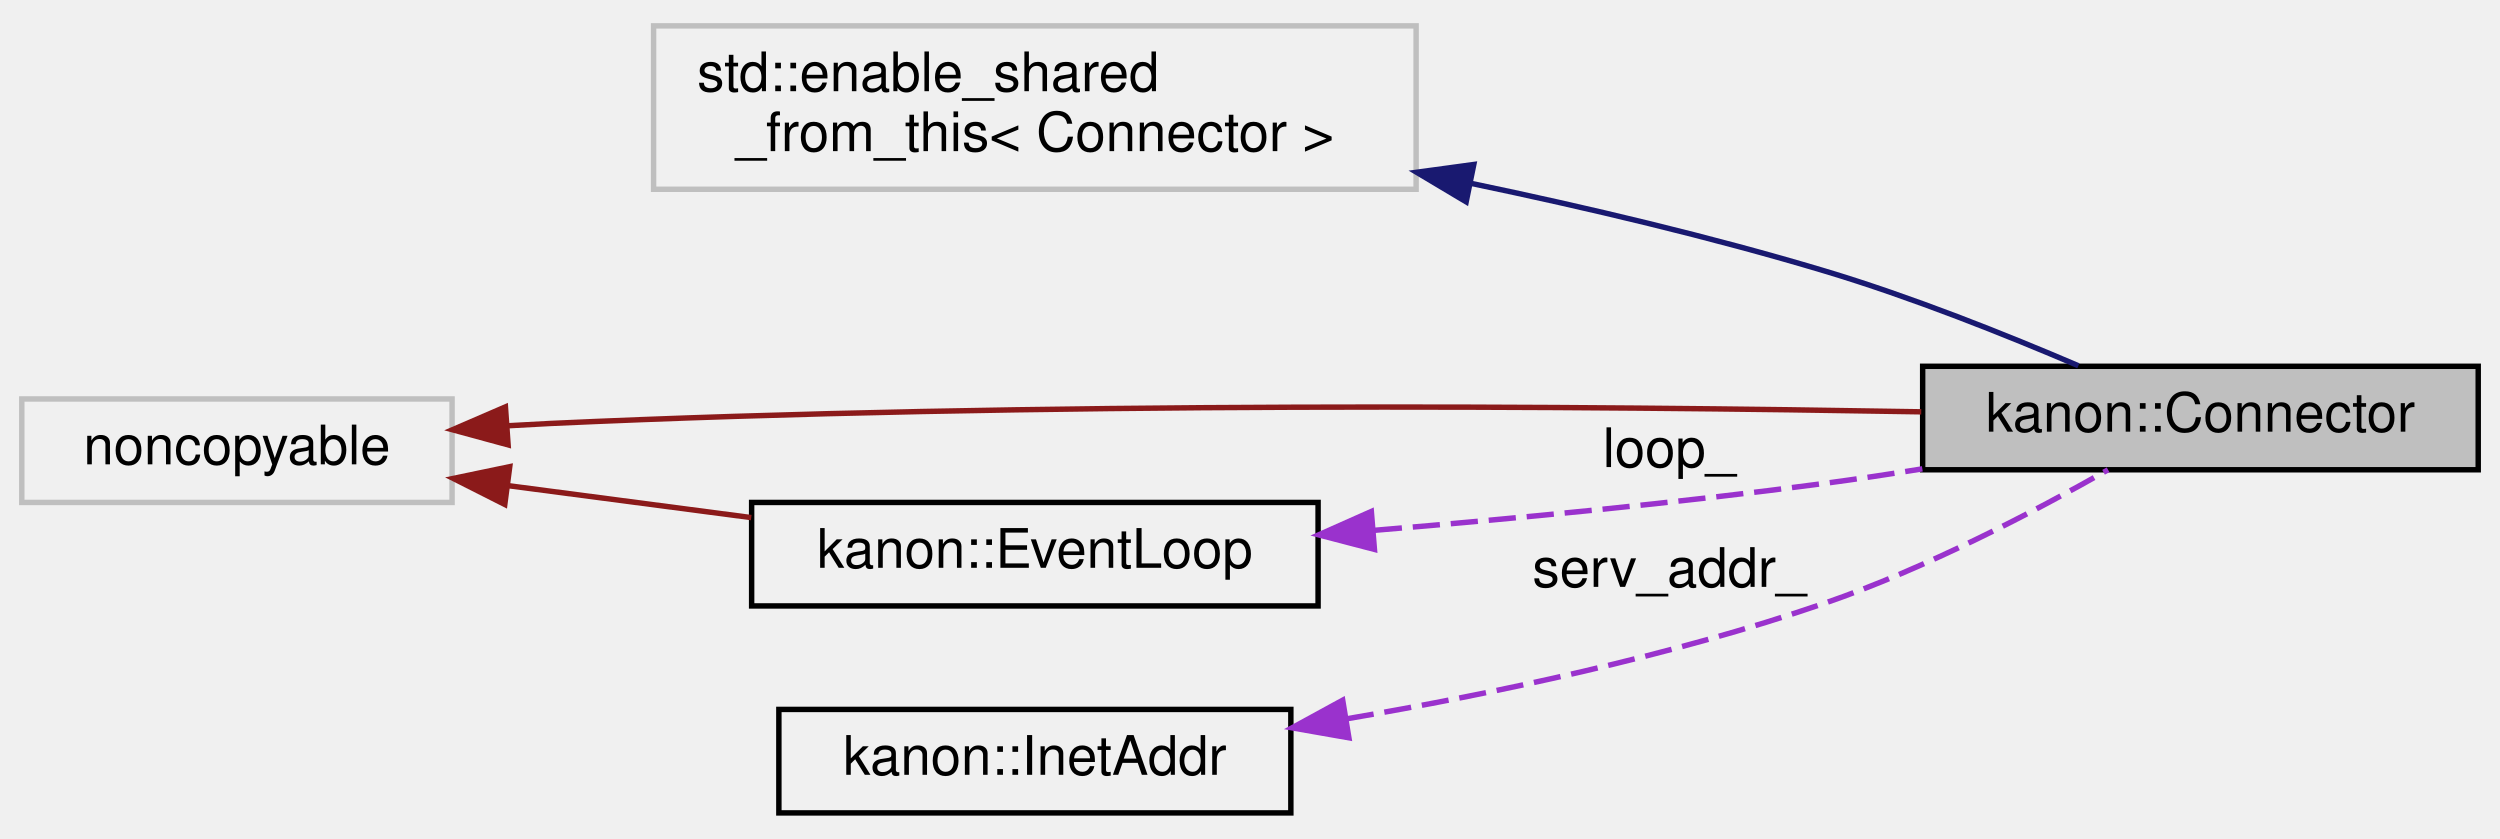
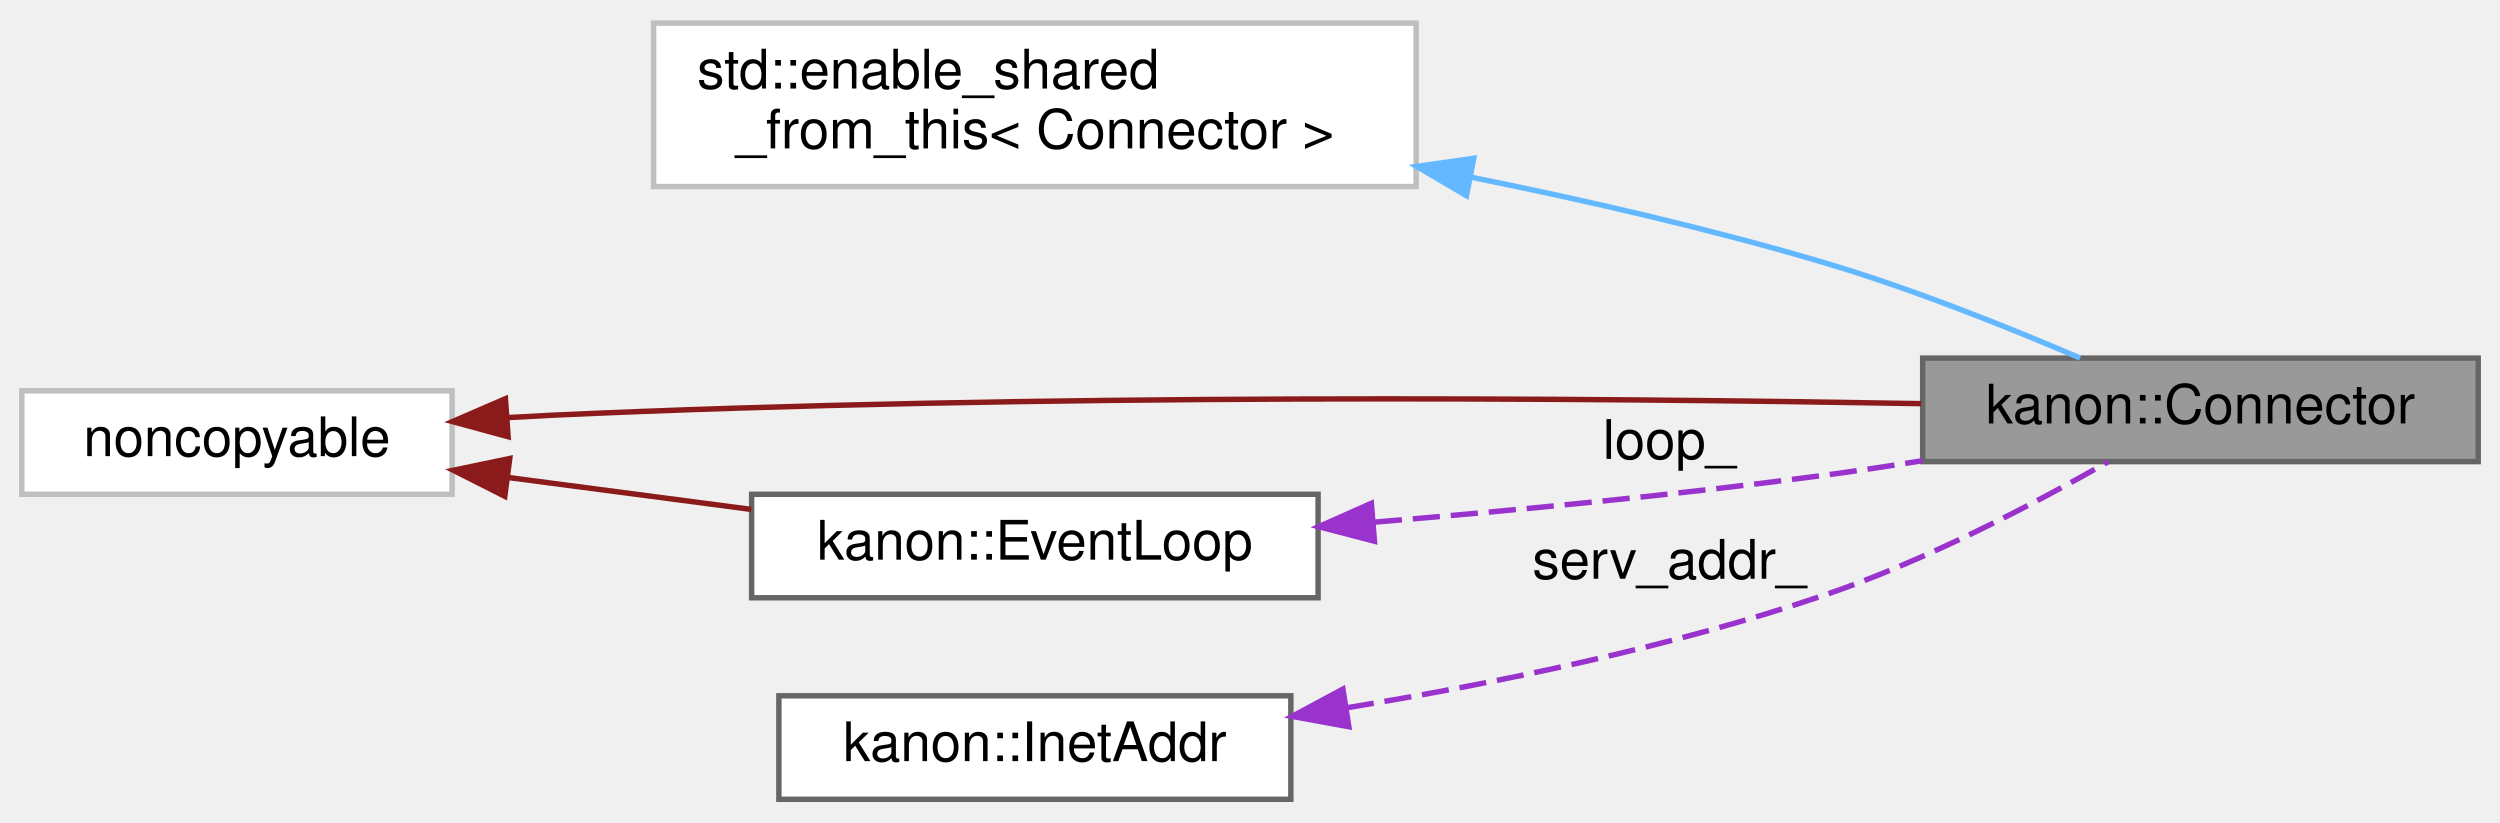
- <svg xmlns="http://www.w3.org/2000/svg" xmlns:xlink="http://www.w3.org/1999/xlink" width="459pt" height="154pt" viewBox="0.00 0.00 459.00 153.50">
-   <g id="graph0" class="graph" transform="scale(1 1) rotate(0) translate(4 149.5)">
+ <svg xmlns="http://www.w3.org/2000/svg" xmlns:xlink="http://www.w3.org/1999/xlink" width="459pt" height="151pt" viewBox="0.00 0.00 459.00 150.50">
+   <g id="graph0" class="graph" transform="scale(1 1) rotate(0) translate(4 146.5)">
    <g id="node1" class="node">
      <g id="a_node1">
        <a xlink:title="Connect to peer(server)">
-           <polygon fill="#bfbfbf" stroke="black" points="349,-63.5 349,-82.5 451,-82.5 451,-63.5 349,-63.5" />
-           <text text-anchor="middle" x="400" y="-70.5" font-family="Helvetica,sans-Serif" font-size="10.00">kanon::Connector</text>
+           <polygon fill="#999999" stroke="#666666" points="451,-81 349,-81 349,-62 451,-62 451,-81" />
+           <text text-anchor="middle" x="400" y="-69" font-family="Helvetica,sans-Serif" font-size="10.00">kanon::Connector</text>
        </a>
      </g>
    </g>
    <g id="node2" class="node">
      <g id="a_node2">
        <a xlink:title=" ">
-           <polygon fill="none" stroke="#bfbfbf" points="116,-115 116,-145 256,-145 256,-115 116,-115" />
-           <text text-anchor="start" x="124" y="-133" font-family="Helvetica,sans-Serif" font-size="10.00">std::enable_shared</text>
-           <text text-anchor="middle" x="186" y="-122" font-family="Helvetica,sans-Serif" font-size="10.00">_from_this&lt; Connector &gt;</text>
+           <polygon fill="white" stroke="#bfbfbf" points="256,-142.5 116,-142.5 116,-112.5 256,-112.5 256,-142.5" />
+           <text text-anchor="start" x="124" y="-130.5" font-family="Helvetica,sans-Serif" font-size="10.00">std::enable_shared</text>
+           <text text-anchor="middle" x="186" y="-119.5" font-family="Helvetica,sans-Serif" font-size="10.00">_from_this&lt; Connector &gt;</text>
        </a>
      </g>
    </g>
    <g id="edge1" class="edge">
-       <path fill="none" stroke="midnightblue" d="M266.06,-116.09C287.33,-111.65 310.2,-106.24 331,-100 346.94,-95.22 364.37,-88.26 377.59,-82.6" />
-       <polygon fill="midnightblue" stroke="midnightblue" points="265.19,-112.69 256.09,-118.12 266.59,-119.55 265.19,-112.69" />
+       <path fill="none" stroke="#63b8ff" d="M266.07,-114.22C287.34,-109.94 310.21,-104.67 331,-98.5 347.07,-93.73 364.65,-86.7 377.91,-81.01" />
+       <polygon fill="#63b8ff" stroke="#63b8ff" points="265.24,-110.82 256.1,-116.19 266.59,-117.69 265.24,-110.82" />
    </g>
    <g id="node3" class="node">
      <g id="a_node3">
        <a xlink:title=" ">
-           <polygon fill="none" stroke="#bfbfbf" points="0,-57.5 0,-76.5 79,-76.5 79,-57.5 0,-57.5" />
-           <text text-anchor="middle" x="39.5" y="-64.5" font-family="Helvetica,sans-Serif" font-size="10.00">noncopyable</text>
+           <polygon fill="white" stroke="#bfbfbf" points="79,-75 0,-75 0,-56 79,-56 79,-75" />
+           <text text-anchor="middle" x="39.5" y="-63" font-family="Helvetica,sans-Serif" font-size="10.00">noncopyable</text>
        </a>
      </g>
    </g>
    <g id="edge2" class="edge">
-       <path fill="none" stroke="#8b1a1a" d="M89.23,-71.58C91.86,-71.74 94.46,-71.88 97,-72 185.52,-76.06 288.78,-75.19 348.74,-74.14" />
-       <polygon fill="#8b1a1a" stroke="#8b1a1a" points="89.29,-68.07 79.07,-70.85 88.8,-75.05 89.29,-68.07" />
+       <path fill="none" stroke="#8b1a1a" d="M89.23,-70.08C91.86,-70.24 94.46,-70.38 97,-70.5 185.52,-74.56 288.78,-73.69 348.74,-72.64" />
+       <polygon fill="#8b1a1a" stroke="#8b1a1a" points="89.29,-66.57 79.07,-69.35 88.8,-73.55 89.29,-66.57" />
    </g>
    <g id="node4" class="node">
      <g id="a_node4">
        <a xlink:href="classkanon_1_1EventLoop.html" target="_top" xlink:title="A loop that process various events.">
-           <polygon fill="none" stroke="black" points="134,-38.5 134,-57.5 238,-57.5 238,-38.5 134,-38.5" />
-           <text text-anchor="middle" x="186" y="-45.5" font-family="Helvetica,sans-Serif" font-size="10.00">kanon::EventLoop</text>
+           <polygon fill="white" stroke="#666666" points="238,-56 134,-56 134,-37 238,-37 238,-56" />
+           <text text-anchor="middle" x="186" y="-44" font-family="Helvetica,sans-Serif" font-size="10.00">kanon::EventLoop</text>
        </a>
      </g>
    </g>
    <g id="edge4" class="edge">
-       <path fill="none" stroke="#8b1a1a" d="M89.39,-60.57C103.73,-58.69 119.45,-56.62 133.93,-54.72" />
-       <polygon fill="#8b1a1a" stroke="#8b1a1a" points="88.68,-57.13 79.22,-61.91 89.59,-64.07 88.68,-57.13" />
+       <path fill="none" stroke="#8b1a1a" d="M89.39,-59.07C103.73,-57.19 119.45,-55.12 133.93,-53.22" />
+       <polygon fill="#8b1a1a" stroke="#8b1a1a" points="88.68,-55.63 79.22,-60.41 89.59,-62.57 88.68,-55.63" />
    </g>
    <g id="edge3" class="edge">
-       <path fill="none" stroke="#9a32cd" stroke-dasharray="5,2" d="M248.41,-52.39C274,-54.52 303.99,-57.4 331,-61 336.82,-61.78 342.91,-62.69 348.94,-63.67" />
-       <polygon fill="#9a32cd" stroke="#9a32cd" points="248.35,-48.88 238.1,-51.55 247.78,-55.85 248.35,-48.88" />
-       <text text-anchor="middle" x="302.5" y="-64" font-family="Helvetica,sans-Serif" font-size="10.00"> loop_</text>
+       <path fill="none" stroke="#9a32cd" stroke-dasharray="5,2" d="M248.41,-50.89C274,-53.02 303.99,-55.9 331,-59.5 336.82,-60.28 342.91,-61.19 348.94,-62.17" />
+       <polygon fill="#9a32cd" stroke="#9a32cd" points="248.35,-47.38 238.1,-50.05 247.78,-54.35 248.35,-47.38" />
+       <text text-anchor="middle" x="302.5" y="-62.5" font-family="Helvetica,sans-Serif" font-size="10.00"> loop_</text>
    </g>
    <g id="node5" class="node">
      <g id="a_node5">
        <a xlink:href="classkanon_1_1InetAddr.html" target="_top" xlink:title="Represent a internet address(Ipv4 or Ipv6)">
-           <polygon fill="none" stroke="black" points="139,-0.5 139,-19.5 233,-19.5 233,-0.5 139,-0.5" />
-           <text text-anchor="middle" x="186" y="-7.5" font-family="Helvetica,sans-Serif" font-size="10.00">kanon::InetAddr</text>
+           <polygon fill="white" stroke="#666666" points="233,-19 139,-19 139,0 233,0 233,-19" />
+           <text text-anchor="middle" x="186" y="-7" font-family="Helvetica,sans-Serif" font-size="10.00">kanon::InetAddr</text>
        </a>
      </g>
    </g>
    <g id="edge5" class="edge">
-       <path fill="none" stroke="#9a32cd" stroke-dasharray="5,2" d="M243.27,-17.78C270.25,-22.4 302.77,-29.29 331,-39 349.6,-45.39 369.58,-55.86 383.04,-63.5" />
-       <polygon fill="#9a32cd" stroke="#9a32cd" points="243.66,-14.29 233.22,-16.12 242.52,-21.2 243.66,-14.29" />
-       <text text-anchor="middle" x="302.5" y="-42" font-family="Helvetica,sans-Serif" font-size="10.00"> serv_addr_</text>
+       <path fill="none" stroke="#9a32cd" stroke-dasharray="5,2" d="M243.28,-16.81C270.26,-21.23 302.78,-27.9 331,-37.5 349.62,-43.83 369.6,-54.31 383.05,-61.97" />
+       <polygon fill="#9a32cd" stroke="#9a32cd" points="243.65,-13.32 233.22,-15.22 242.56,-20.24 243.65,-13.32" />
+       <text text-anchor="middle" x="302.5" y="-40.5" font-family="Helvetica,sans-Serif" font-size="10.00"> serv_addr_</text>
    </g>
  </g>
</svg>
